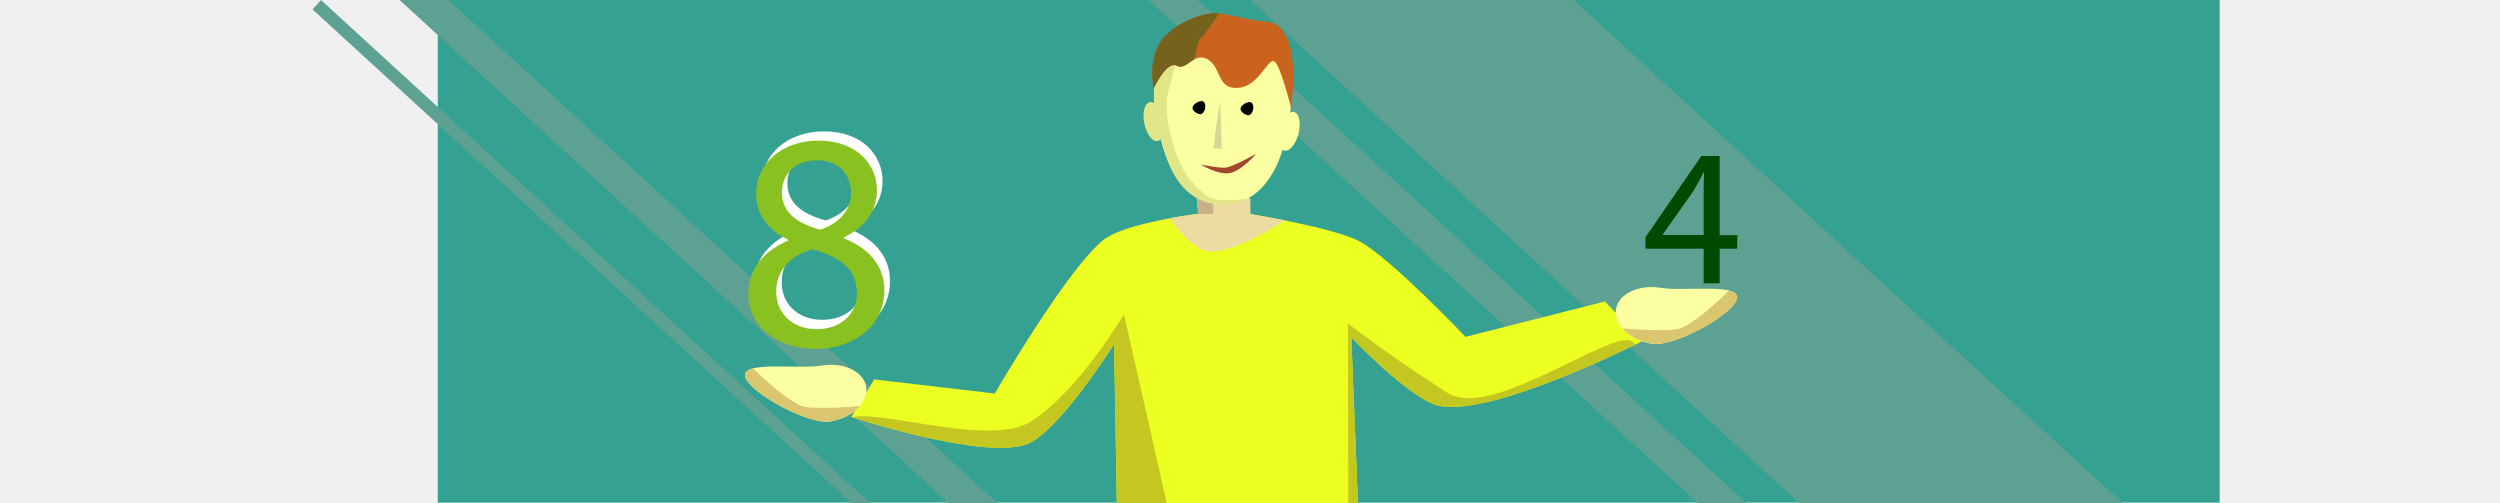
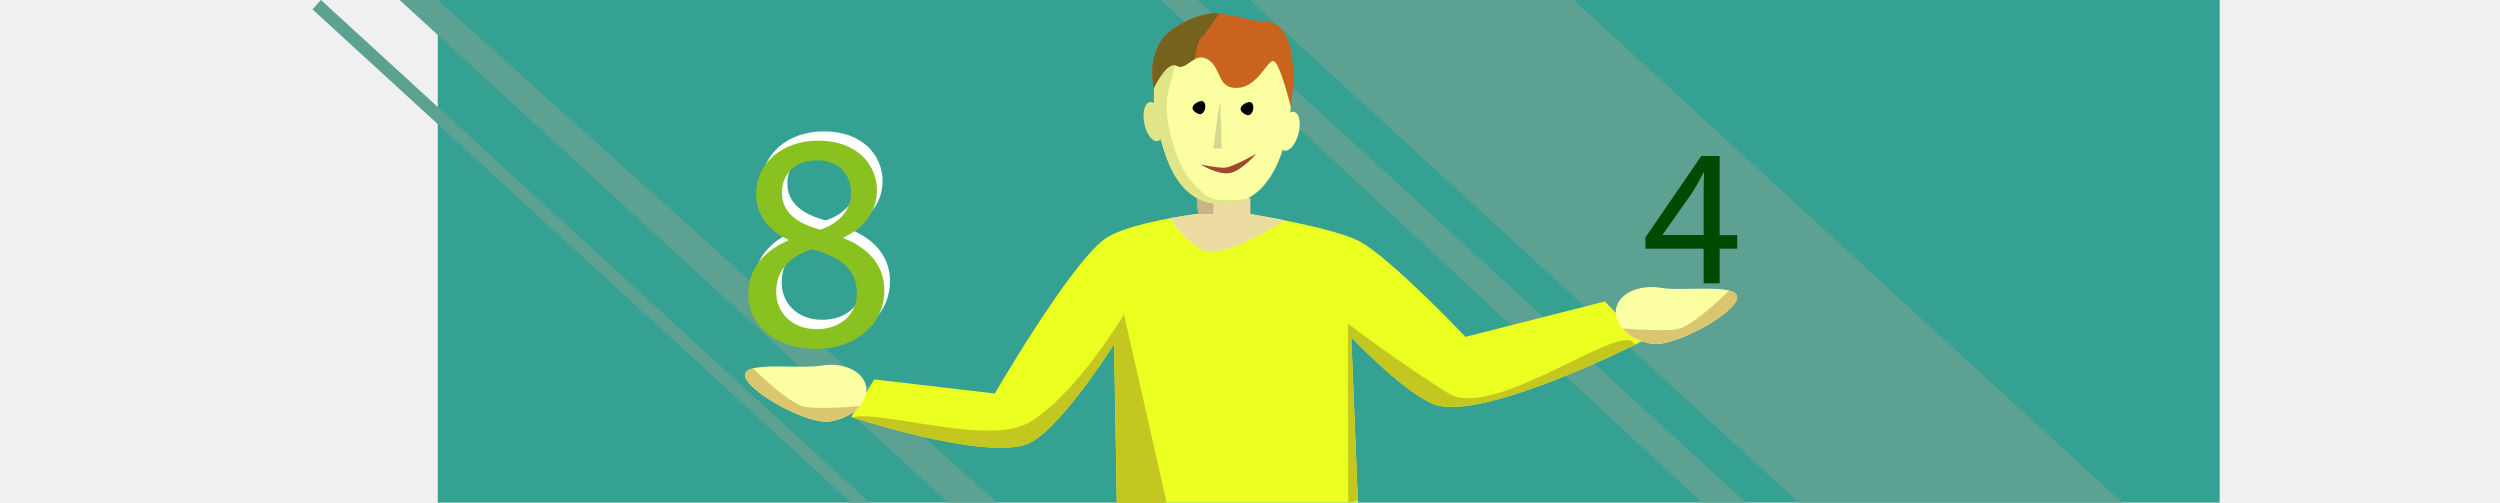
<svg xmlns="http://www.w3.org/2000/svg" xmlns:xlink="http://www.w3.org/1999/xlink" version="1.1" id="Слой_1" x="0px" y="0px" viewBox="0 0 1920 386" enable-background="new 0 0 1920 386" xml:space="preserve">
  <rect x="336.2" fill="#35A192" width="1368.5" height="386" />
-   <rect x="1179.8" y="-321.5" transform="matrix(0.6755 -0.7373 0.7373 0.6755 288.942 985.0776)" fill="#5CA192" width="167.8" height="971.5" />
-   <rect x="618.7" y="-205.6" transform="matrix(0.6755 -0.7373 0.7373 0.6755 -1.6679 556.4008)" fill="#5CA192" width="25.3" height="971.5" />
-   <rect x="1194" y="-205.6" transform="matrix(0.6755 -0.7373 0.7373 0.6755 185.006 980.5715)" fill="#5CA192" width="25.3" height="971.5" />
-   <rect x="596.6" y="-154" transform="matrix(0.6755 -0.7373 0.7373 0.6755 -49.4688 551.0841)" fill="#5CA192" width="9.7" height="971.5" />
+   <polygon fill="#5CA192" points="960,-0.1 1208.6,0 1629.8,386 1381.5,386 " />
+   <polygon fill="#5CA192" points="305.8,-1 336.2,0 765.6,386 728.2,386 " />
+   <polygon fill="#5CA192" points="891.5,0 919.6,0 1340.9,386 1307,386 " />
+   <polygon fill="#5CA192" points="240,7.2 246.5,0 667.8,386 653.5,386 " />
  <g>
    <g>
      <polygon id="XMLID_00000085967404304223860300000000919213326279606965_" fill="#ECDCA2" points="919.1,152.2 923.5,201.7     960.3,201.7 960.3,152.2   " />
    </g>
    <g>
-       <defs>
-         <polygon id="SVGID_1_" points="919.1,152.2 923.5,201.7 960.3,201.7 960.3,152.2    " />
-       </defs>
-       <clipPath id="SVGID_00000178162640312140803830000007336967278184402101_">
-         <use xlink:href="#SVGID_1_" overflow="visible" />
-       </clipPath>
-       <path clip-path="url(#SVGID_00000178162640312140803830000007336967278184402101_)" fill="#CAB287" d="M931.8,142.6v41.7    l-34.9-3.3c0,0-1.1-38,0-38.3C897.9,142.3,931.8,142.6,931.8,142.6z" />
+       <g>
+         <g>
+           <defs>
+             <polygon id="SVGID_1_" points="919.1,152.2 923.5,201.7 960.3,201.7 960.3,152.2      " />
+           </defs>
+           <clipPath id="SVGID_00000151536308791889135070000012653647127955277703_">
+             <use xlink:href="#SVGID_1_" overflow="visible" />
+           </clipPath>
+           <path clip-path="url(#SVGID_00000151536308791889135070000012653647127955277703_)" fill="#CAB287" d="M931.8,142.6v41.7      l-34.9-3.3c0,0-1.1-38,0-38.3C897.9,142.3,931.8,142.6,931.8,142.6z" />
+         </g>
+       </g>
    </g>
  </g>
  <g>
    <g>
      <path id="XMLID_00000154427834788791435610000009539882508643633553_" fill="#FBFFA2" d="M991.3,82.4c-3.3,39.4-19,74.5-51.6,74.5    s-45.4-28.8-52.5-70.5c-4.5-26.5,6.3-49.4,24-61.2c8.3-5.6,18.1-8.7,28.5-8.7C972.3,16.4,994.7,41.8,991.3,82.4z" />
    </g>
    <g>
-       <defs>
-         <path id="SVGID_00000120532472839946278280000004104118867674000831_" d="M991.3,82.4c-3.3,39.4-19,74.5-51.6,74.5     s-45.4-28.8-52.5-70.5c-4.5-26.5,6.3-49.4,24-61.2c8.3-5.6,18.1-8.7,28.5-8.7C972.3,16.4,994.7,41.8,991.3,82.4z" />
-       </defs>
-       <clipPath id="SVGID_00000067956333957996254060000004789212174726269321_">
-         <use xlink:href="#SVGID_00000120532472839946278280000004104118867674000831_" overflow="visible" />
-       </clipPath>
-       <path clip-path="url(#SVGID_00000067956333957996254060000004789212174726269321_)" fill="#E0E587" d="M915.9,4.2    c0,0-15.4,52.8-18.7,66.1s0.5,32.8,6.2,47.8s10,20.8,22.3,31.7c12.4,10.9,64.5-3.9,64.5-3.9l-88.5,26.2l-91-78.7L915.9,4.2z" />
+       <g>
+         <g>
+           <defs>
+             <path id="SVGID_00000134230124351290390530000000241708380161434003_" d="M991.3,82.4c-3.3,39.4-19,74.5-51.6,74.5       s-45.4-28.8-52.5-70.5c-4.5-26.5,6.3-49.4,24-61.2c8.3-5.6,18.1-8.7,28.5-8.7C972.3,16.4,994.7,41.8,991.3,82.4z" />
+           </defs>
+           <clipPath id="SVGID_00000010993387449759400430000001642953184559730611_">
+             <use xlink:href="#SVGID_00000134230124351290390530000000241708380161434003_" overflow="visible" />
+           </clipPath>
+           <path clip-path="url(#SVGID_00000010993387449759400430000001642953184559730611_)" fill="#E0E587" d="M915.9,4.2      c0,0-15.4,52.8-18.7,66.1s0.5,32.8,6.2,47.8s10,20.8,22.3,31.7c12.4,10.9,64.5-3.9,64.5-3.9l-88.5,26.2l-91-78.7L915.9,4.2z" />
+         </g>
+       </g>
    </g>
  </g>
  <g>
    <g>
-       <path id="XMLID_00000173125944405010043740000015611537120328202917_" fill="#EBFF20" d="M919.4,164.3c0,0-54,6.7-71.2,19.4    C821,204,764,302.2,764,302.2l-92.6-10.8l-17.6,28.8c0,0,101.8,33.6,135.1,20.8c24.3-9.4,66.7-76.7,66.7-76.7l2.3,131.8h185.4    l-5.5-137.1c0,0,45.7,48.2,67.5,52.7c41.5,8.6,156.1-49.8,156.1-49.8l-28.8-30.4l-107.1,27.2c0,0-57.4-60.5-81.3-73.3    c-19.5-10.5-83.8-21-83.8-21h-41V164.3z" />
+       <path id="XMLID_00000173125944405010043740000015611537120328202917_" fill="#EBFF20" d="M919.4,164.3c0,0-54,6.7-71.2,19.4    C821,204,764,302.2,764,302.2l-92.6-10.8l-17.6,28.8c0,0,101.8,33.6,135.1,20.8c24.3-9.4,66.7-76.7,66.7-76.7l2.1,121.7h185.2    l-5.1-127c0,0,45.7,48.2,67.5,52.7c41.5,8.6,156.1-49.8,156.1-49.8l-28.8-30.4l-107.1,27.2c0,0-57.4-60.5-81.3-73.3    c-19.5-10.5-83.8-21-83.8-21h-41L919.4,164.3L919.4,164.3z" />
    </g>
    <g>
-       <defs>
-         <path id="SVGID_00000134230389570045895740000000644106717690068105_" d="M919.4,164.3c0,0-54,6.7-71.2,19.4     C821,204,764,302.2,764,302.2l-92.6-10.8l-17.6,28.8c0,0,101.8,33.6,135.1,20.8c24.3-9.4,66.7-76.7,66.7-76.7l2.3,131.8h185.4     l-5.5-137.1c0,0,45.7,48.2,67.5,52.7c41.5,8.6,156.1-49.8,156.1-49.8l-28.8-30.4l-107.1,27.2c0,0-57.4-60.5-81.3-73.3     c-19.5-10.5-83.8-21-83.8-21h-41V164.3z" />
-       </defs>
-       <clipPath id="SVGID_00000084498482460362878080000012968094760731099043_">
-         <use xlink:href="#SVGID_00000134230389570045895740000000644106717690068105_" overflow="visible" />
-       </clipPath>
-       <path clip-path="url(#SVGID_00000084498482460362878080000012968094760731099043_)" fill="#ECDCA2" d="M896.9,164.3    c0,0,8,17.1,25.7,27.2c17.7,10.2,71.9-27.2,71.9-27.2l-93.4-7.4L896.9,164.3z" />
+       <g>
+         <g>
+           <defs>
+             <path id="SVGID_00000178901259685956036900000004063271792289549954_" d="M919.4,164.3c0,0-54,6.7-71.2,19.4       C821,204,764,302.2,764,302.2l-92.6-10.8l-17.6,28.8c0,0,101.8,33.6,135.1,20.8c24.3-9.4,66.7-76.7,66.7-76.7l2.3,131.8h185.4       l-5.5-137.1c0,0,45.7,48.2,67.5,52.7c41.5,8.6,156.1-49.8,156.1-49.8l-28.8-30.4l-107.1,27.2c0,0-57.4-60.5-81.3-73.3       c-19.5-10.5-83.8-21-83.8-21h-41L919.4,164.3L919.4,164.3z" />
+           </defs>
+           <clipPath id="SVGID_00000134953052562206019220000007253597982285728169_">
+             <use xlink:href="#SVGID_00000178901259685956036900000004063271792289549954_" overflow="visible" />
+           </clipPath>
+           <path clip-path="url(#SVGID_00000134953052562206019220000007253597982285728169_)" fill="#ECDCA2" d="M896.9,164.3      c0,0,8,17.1,25.7,27.2c17.7,10.2,71.9-27.2,71.9-27.2l-93.4-7.4L896.9,164.3z" />
+         </g>
+       </g>
    </g>
    <g>
-       <defs>
-         <path id="SVGID_00000092422501747679133540000008126562512133822099_" d="M919.4,164.3c0,0-54,6.7-71.2,19.4     C821,204,764,302.2,764,302.2l-92.6-10.8l-17.6,28.8c0,0,101.8,33.6,135.1,20.8c24.3-9.4,66.7-76.7,66.7-76.7l2.3,131.8h185.4     l-5.5-137.1c0,0,45.7,48.2,67.5,52.7c41.5,8.6,156.1-49.8,156.1-49.8l-28.8-30.4l-107.1,27.2c0,0-57.4-60.5-81.3-73.3     c-19.5-10.5-83.8-21-83.8-21h-41V164.3z" />
-       </defs>
-       <clipPath id="SVGID_00000014629960710699052520000017617054344484160186_">
-         <use xlink:href="#SVGID_00000092422501747679133540000008126562512133822099_" overflow="visible" />
-       </clipPath>
-       <path clip-path="url(#SVGID_00000014629960710699052520000017617054344484160186_)" fill="#C3C720" d="M863.2,241.4    c0,0-35,59.5-71.8,82.5c-34.4,21.5-133-16.3-143.3,0c-47.7,75.2,267.8,149.9,267.8,149.9L863.2,241.4z" />
+       <g>
+         <g>
+           <defs>
+             <path id="SVGID_00000052072906893621474910000011831656242906711463_" d="M919.4,164.3c0,0-54,6.7-71.2,19.4       C821,204,764,302.2,764,302.2l-92.6-10.8l-17.6,28.8c0,0,101.8,33.6,135.1,20.8c24.3-9.4,66.7-76.7,66.7-76.7l2.3,131.8h185.4       l-5.5-137.1c0,0,45.7,48.2,67.5,52.7c41.5,8.6,156.1-49.8,156.1-49.8l-28.8-30.4l-107.1,27.2c0,0-57.4-60.5-81.3-73.3       c-19.5-10.5-83.8-21-83.8-21h-41L919.4,164.3L919.4,164.3z" />
+           </defs>
+           <clipPath id="SVGID_00000080889278136349860410000007328576693584763542_">
+             <use xlink:href="#SVGID_00000052072906893621474910000011831656242906711463_" overflow="visible" />
+           </clipPath>
+           <path clip-path="url(#SVGID_00000080889278136349860410000007328576693584763542_)" fill="#C3C720" d="M863.2,241.4      c0,0-35,59.5-71.8,82.5c-34.4,21.5-133-16.3-143.3,0C600.4,399.1,896,386,896,386L863.2,241.4z" />
+         </g>
+       </g>
    </g>
    <g>
-       <defs>
-         <path id="SVGID_00000079444514333361219130000002594502559727950252_" d="M919.4,164.3c0,0-54,6.7-71.2,19.4     C821,204,764,302.2,764,302.2l-92.6-10.8l-17.6,28.8c0,0,101.8,33.6,135.1,20.8c24.3-9.4,66.7-76.7,66.7-76.7l2.3,131.8h185.4     l-5.5-137.1c0,0,45.7,48.2,67.5,52.7c41.5,8.6,156.1-49.8,156.1-49.8l-28.8-30.4l-107.1,27.2c0,0-57.4-60.5-81.3-73.3     c-19.5-10.5-83.8-21-83.8-21h-41V164.3z" />
-       </defs>
-       <clipPath id="SVGID_00000150794381110356236190000012972049631523160475_">
-         <use xlink:href="#SVGID_00000079444514333361219130000002594502559727950252_" overflow="visible" />
-       </clipPath>
-       <path clip-path="url(#SVGID_00000150794381110356236190000012972049631523160475_)" fill="#C3C720" d="M1035.2,248.6    c0,0,40.1,30.4,77,53.4c34.4,21.5,132.3-54.8,142.6-38.5c47.7,75.2-219.1,208.3-219.1,208.3L1035.2,248.6z" />
+       <g>
+         <g>
+           <defs>
+             <path id="SVGID_00000088853984972617632610000003878026479514305467_" d="M919.4,164.3c0,0-54,6.7-71.2,19.4       C821,204,764,302.2,764,302.2l-92.6-10.8l-17.6,28.8c0,0,101.8,33.6,135.1,20.8c24.3-9.4,66.7-76.7,66.7-76.7l2.3,131.8h185.4       l-5.5-137.1c0,0,45.7,48.2,67.5,52.7c41.5,8.6,156.1-49.8,156.1-49.8l-28.8-30.4l-107.1,27.2c0,0-57.4-60.5-81.3-73.3       c-19.5-10.5-83.8-21-83.8-21h-41L919.4,164.3L919.4,164.3z" />
+           </defs>
+           <clipPath id="SVGID_00000047046390782453191940000004719324418098031028_">
+             <use xlink:href="#SVGID_00000088853984972617632610000003878026479514305467_" overflow="visible" />
+           </clipPath>
+           <path clip-path="url(#SVGID_00000047046390782453191940000004719324418098031028_)" fill="#C3C720" d="M1035.2,248.6      c0,0,40.1,30.4,77,53.4c34.4,21.5,132.3-54.8,142.6-38.5c47.7,75.2-219.3,122.5-219.3,122.5L1035.2,248.6z" />
+         </g>
+       </g>
    </g>
  </g>
  <g>
    <g>
      <path id="XMLID_00000101095389341857598430000002537215217017270156_" fill="#FBFFA2" d="M665.2,297c2,11.8-10.3,23.8-27.5,26.7    c-17.2,2.9-63.5-23-65.5-34.9c-2-11.8,41.1-5.1,58.3-8C647.7,277.9,663.2,285.1,665.2,297z" />
    </g>
    <g>
-       <defs>
-         <path id="SVGID_00000136409445920361933340000002277863266493000066_" d="M665.2,297c2,11.8-10.3,23.8-27.5,26.7     c-17.2,2.9-63.5-23-65.5-34.9c-2-11.8,41.1-5.1,58.3-8C647.7,277.9,663.2,285.1,665.2,297z" />
-       </defs>
-       <clipPath id="SVGID_00000122694318751021716300000001116013003743505305_">
-         <use xlink:href="#SVGID_00000136409445920361933340000002277863266493000066_" overflow="visible" />
-       </clipPath>
-       <path clip-path="url(#SVGID_00000122694318751021716300000001116013003743505305_)" fill="#DBC670" d="M566.8,271.3    c0,0,36.9,39.2,52,41.3s50-1.4,50-1.4l-15.2,28.5l-105.3-27.1L566.8,271.3z" />
+       <g>
+         <g>
+           <defs>
+             <path id="SVGID_00000124141108176151797460000010396697410851481789_" d="M665.2,297c2,11.8-10.3,23.8-27.5,26.7       c-17.2,2.9-63.5-23-65.5-34.9c-2-11.8,41.1-5.1,58.3-8C647.7,277.9,663.2,285.1,665.2,297z" />
+           </defs>
+           <clipPath id="SVGID_00000111153499600562568580000003139479458883982780_">
+             <use xlink:href="#SVGID_00000124141108176151797460000010396697410851481789_" overflow="visible" />
+           </clipPath>
+           <path clip-path="url(#SVGID_00000111153499600562568580000003139479458883982780_)" fill="#DBC670" d="M566.8,271.3      c0,0,36.9,39.2,52,41.3s50-1.4,50-1.4l-15.2,28.5l-105.3-27.1L566.8,271.3z" />
+         </g>
+       </g>
    </g>
  </g>
  <g>
    <g>
      <path id="XMLID_00000011007255722747268250000002178250262267193259_" fill="#FBFFA2" d="M1241.1,237.3    c-2,11.8,10.3,23.8,27.5,26.7s63.5-23,65.5-34.9s-41.1-5.1-58.3-8C1258.7,218.2,1243.1,225.5,1241.1,237.3z" />
    </g>
    <g>
-       <defs>
-         <path id="SVGID_00000109726834864306493420000016642111191393628341_" d="M1241.1,237.3c-2,11.8,10.3,23.8,27.5,26.7     s63.5-23,65.5-34.9s-41.1-5.1-58.3-8C1258.7,218.2,1243.1,225.5,1241.1,237.3z" />
-       </defs>
-       <clipPath id="SVGID_00000182530718695181716980000003542962875343689356_">
-         <use xlink:href="#SVGID_00000109726834864306493420000016642111191393628341_" overflow="visible" />
-       </clipPath>
-       <path clip-path="url(#SVGID_00000182530718695181716980000003542962875343689356_)" fill="#DBC670" d="M1339.5,211.6    c0,0-36.9,39.2-52,41.3s-50-1.4-50-1.4l15.2,28.5l105.3-27L1339.5,211.6z" />
+       <g>
+         <g>
+           <defs>
+             <path id="SVGID_00000078753927831372201700000008613963285030046137_" d="M1241.1,237.3c-2,11.8,10.3,23.8,27.5,26.7       s63.5-23,65.5-34.9s-41.1-5.1-58.3-8C1258.7,218.2,1243.1,225.5,1241.1,237.3z" />
+           </defs>
+           <clipPath id="SVGID_00000044142845112177184080000005562363957645647253_">
+             <use xlink:href="#SVGID_00000078753927831372201700000008613963285030046137_" overflow="visible" />
+           </clipPath>
+           <path clip-path="url(#SVGID_00000044142845112177184080000005562363957645647253_)" fill="#DBC670" d="M1339.5,211.6      c0,0-36.9,39.2-52,41.3s-50-1.4-50-1.4l15.2,28.5l105.3-27L1339.5,211.6z" />
+         </g>
+       </g>
    </g>
  </g>
  <g>
    <g>
      <path id="XMLID_00000101789288463735706810000017772206226139370943_" fill="#CA631D" d="M886.1,67.6c0,0,10.1-21.3,17.6-17.1    c7.5,4.3,13.3-11.2,24-4.8s6.7,22.9,23.1,21.8c16.3-1.1,23.3-24,28.1-20.2c4.8,3.7,12.5,35,12.5,35s11-65.9-21-65.9    c-7.1,0-32.2-6.9-37.8-6.4c-15.9,1.5-30.5,10.1-37.3,17.1C880.1,42.3,886.1,67.6,886.1,67.6z" />
    </g>
    <g>
-       <defs>
-         <path id="SVGID_00000181061719144909799280000015338639331684471981_" d="M886.1,67.6c0,0,10.1-21.3,17.6-17.1     c7.5,4.3,13.3-11.2,24-4.8s6.7,22.9,23.1,21.8c16.3-1.1,23.3-24,28.1-20.2c4.8,3.7,12.5,35,12.5,35s11-65.9-21-65.9     c-7.1,0-32.2-6.9-37.8-6.4c-15.9,1.5-30.5,10.1-37.3,17.1C880.1,42.3,886.1,67.6,886.1,67.6z" />
-       </defs>
-       <clipPath id="SVGID_00000007430613223976270520000012258113269315053752_">
-         <use xlink:href="#SVGID_00000181061719144909799280000015338639331684471981_" overflow="visible" />
-       </clipPath>
-       <path clip-path="url(#SVGID_00000007430613223976270520000012258113269315053752_)" fill="#75631D" d="M952.8-14.6    c0,0-27.6,42.8-30.7,44.2s-6.2,25.7-6.2,25.7c-24,14-44.4,16.9-44.4,16.9L856.7,4.7L952.8-14.6z" />
+       <g>
+         <g>
+           <defs>
+             <path id="SVGID_00000141456054145255864140000004347118385727653783_" d="M886.1,67.6c0,0,10.1-21.3,17.6-17.1       c7.5,4.3,13.3-11.2,24-4.8s6.7,22.9,23.1,21.8c16.3-1.1,23.3-24,28.1-20.2c4.8,3.7,12.5,35,12.5,35s11-65.9-21-65.9       c-7.1,0-32.2-6.9-37.8-6.4c-15.9,1.5-30.5,10.1-37.3,17.1C880.1,42.3,886.1,67.6,886.1,67.6z" />
+           </defs>
+           <clipPath id="SVGID_00000160905962455532489520000011170837203829611174_">
+             <use xlink:href="#SVGID_00000141456054145255864140000004347118385727653783_" overflow="visible" />
+           </clipPath>
+           <path clip-path="url(#SVGID_00000160905962455532489520000011170837203829611174_)" fill="#75631D" d="M952.8-14.6      c0,0-27.6,42.8-30.7,44.2s-6.2,25.7-6.2,25.7c-24,14-44.4,16.9-44.4,16.9L856.7,4.7L952.8-14.6z" />
+         </g>
+       </g>
    </g>
  </g>
  <g>
    <path fill="#FFFFFF" d="M579,219c0-19.5,11.7-33.3,30.7-41.4l-0.2-0.7c-17.1-8.1-24.5-21.4-24.5-34.8c0-24.5,20.7-41.2,47.8-41.2   c30,0,45,18.8,45,38.1c0,13.1-6.4,27.1-25.5,36.2v0.7c19.3,7.6,31.2,21.2,31.2,40c0,26.9-23.1,45-52.6,45   C598.5,260.9,579,241.6,579,219z M662.3,218c0-18.8-13.1-27.9-34-33.8c-18.1,5.2-27.9,17.1-27.9,31.9   c-0.7,15.7,11.2,29.5,30.9,29.5C650.2,245.7,662.3,234,662.3,218z M604.7,140.7c0,15.5,11.7,23.8,29.5,28.6   c13.3-4.5,23.6-14,23.6-28.1c0-12.4-7.4-25.2-26.2-25.2C614.3,115.9,604.7,127.3,604.7,140.7z" />
  </g>
  <g>
    <path fill="#89C220" d="M574.7,226.1c0-19.5,11.7-33.3,30.7-41.4l-0.2-0.7c-17.1-8.1-24.5-21.4-24.5-34.8   c0-24.5,20.7-41.2,47.8-41.2c30,0,45,18.8,45,38.1c0,13.1-6.4,27.1-25.5,36.2v0.7c19.3,7.6,31.2,21.2,31.2,40   c0,26.9-23.1,45-52.6,45C594.3,268,574.7,248.7,574.7,226.1z M658.1,225.2c0-18.8-13.1-27.9-34-33.8c-18.1,5.2-27.9,17.1-27.9,31.9   c-0.7,15.7,11.2,29.5,30.9,29.5C645.9,252.8,658.1,241.1,658.1,225.2z M600.5,147.8c0,15.5,11.7,23.8,29.5,28.6   c13.3-4.5,23.6-14,23.6-28.1c0-12.4-7.4-25.2-26.2-25.2C610,123.1,600.5,134.5,600.5,147.8z" />
  </g>
  <g>
    <path fill="#004A00" d="M1308.4,217.6V191h-44.7v-8.7l42.9-62.5h14.1v60.8h13.5V191h-13.5v26.6H1308.4z M1308.4,180.5v-32.7   c0-5.1,0.1-10.2,0.4-15.4h-0.4c-3,5.7-5.3,9.9-8,14.5l-23.5,33.3v0.3L1308.4,180.5L1308.4,180.5z" />
  </g>
  <path d="M915.9,82.3c-0.6,2.8,3.6,5.1,5.4,5.4s3.6-1.6,4.2-4.4c0.6-2.8-0.4-5.3-2.2-5.7C921.5,77.3,916.5,79.5,915.9,82.3z" />
  <path d="M952.8,83.1c-0.6,2.8,3.6,5.1,5.4,5.4s3.6-1.6,4.2-4.4c0.6-2.8-0.4-5.3-2.2-5.7S953.4,80.3,952.8,83.1z" />
  <path opacity="0.72" fill="#7E0000" enable-background="new    " d="M922.1,126.3c0,0,12.8,8,21.9,6.7c9.1-1.2,20.9-15,20.9-15  s-17.1,9.8-23.5,10.7C936.7,129.4,922.1,126.3,922.1,126.3z" />
  <path fill="#D6D793" d="M937.1,78.4c-0.8,0.3-5.2,35.6-5.2,35.6h6.4L937.1,78.4z" />
-   <ellipse transform="matrix(0.9797 -0.2004 0.2004 0.9797 -0.7516 179.4704)" fill="#E0E587" cx="886.1" cy="93.4" rx="7.4" ry="15.3" />
-   <ellipse transform="matrix(0.2495 -0.9684 0.9684 0.2495 645.3407 1034.42)" fill="#FBFFA2" cx="990" cy="100.9" rx="15.3" ry="7.4" />
+   <ellipse transform="matrix(0.9797 -0.2004 0.2004 0.9797 -0.7414 179.469)" fill="#E0E587" cx="886.1" cy="93.4" rx="7.4" ry="15.3" />
+   <ellipse transform="matrix(0.2495 -0.9684 0.9684 0.2495 645.4417 1034.452)" fill="#FBFFA2" cx="990.1" cy="100.8" rx="15.3" ry="7.4" />
</svg>
